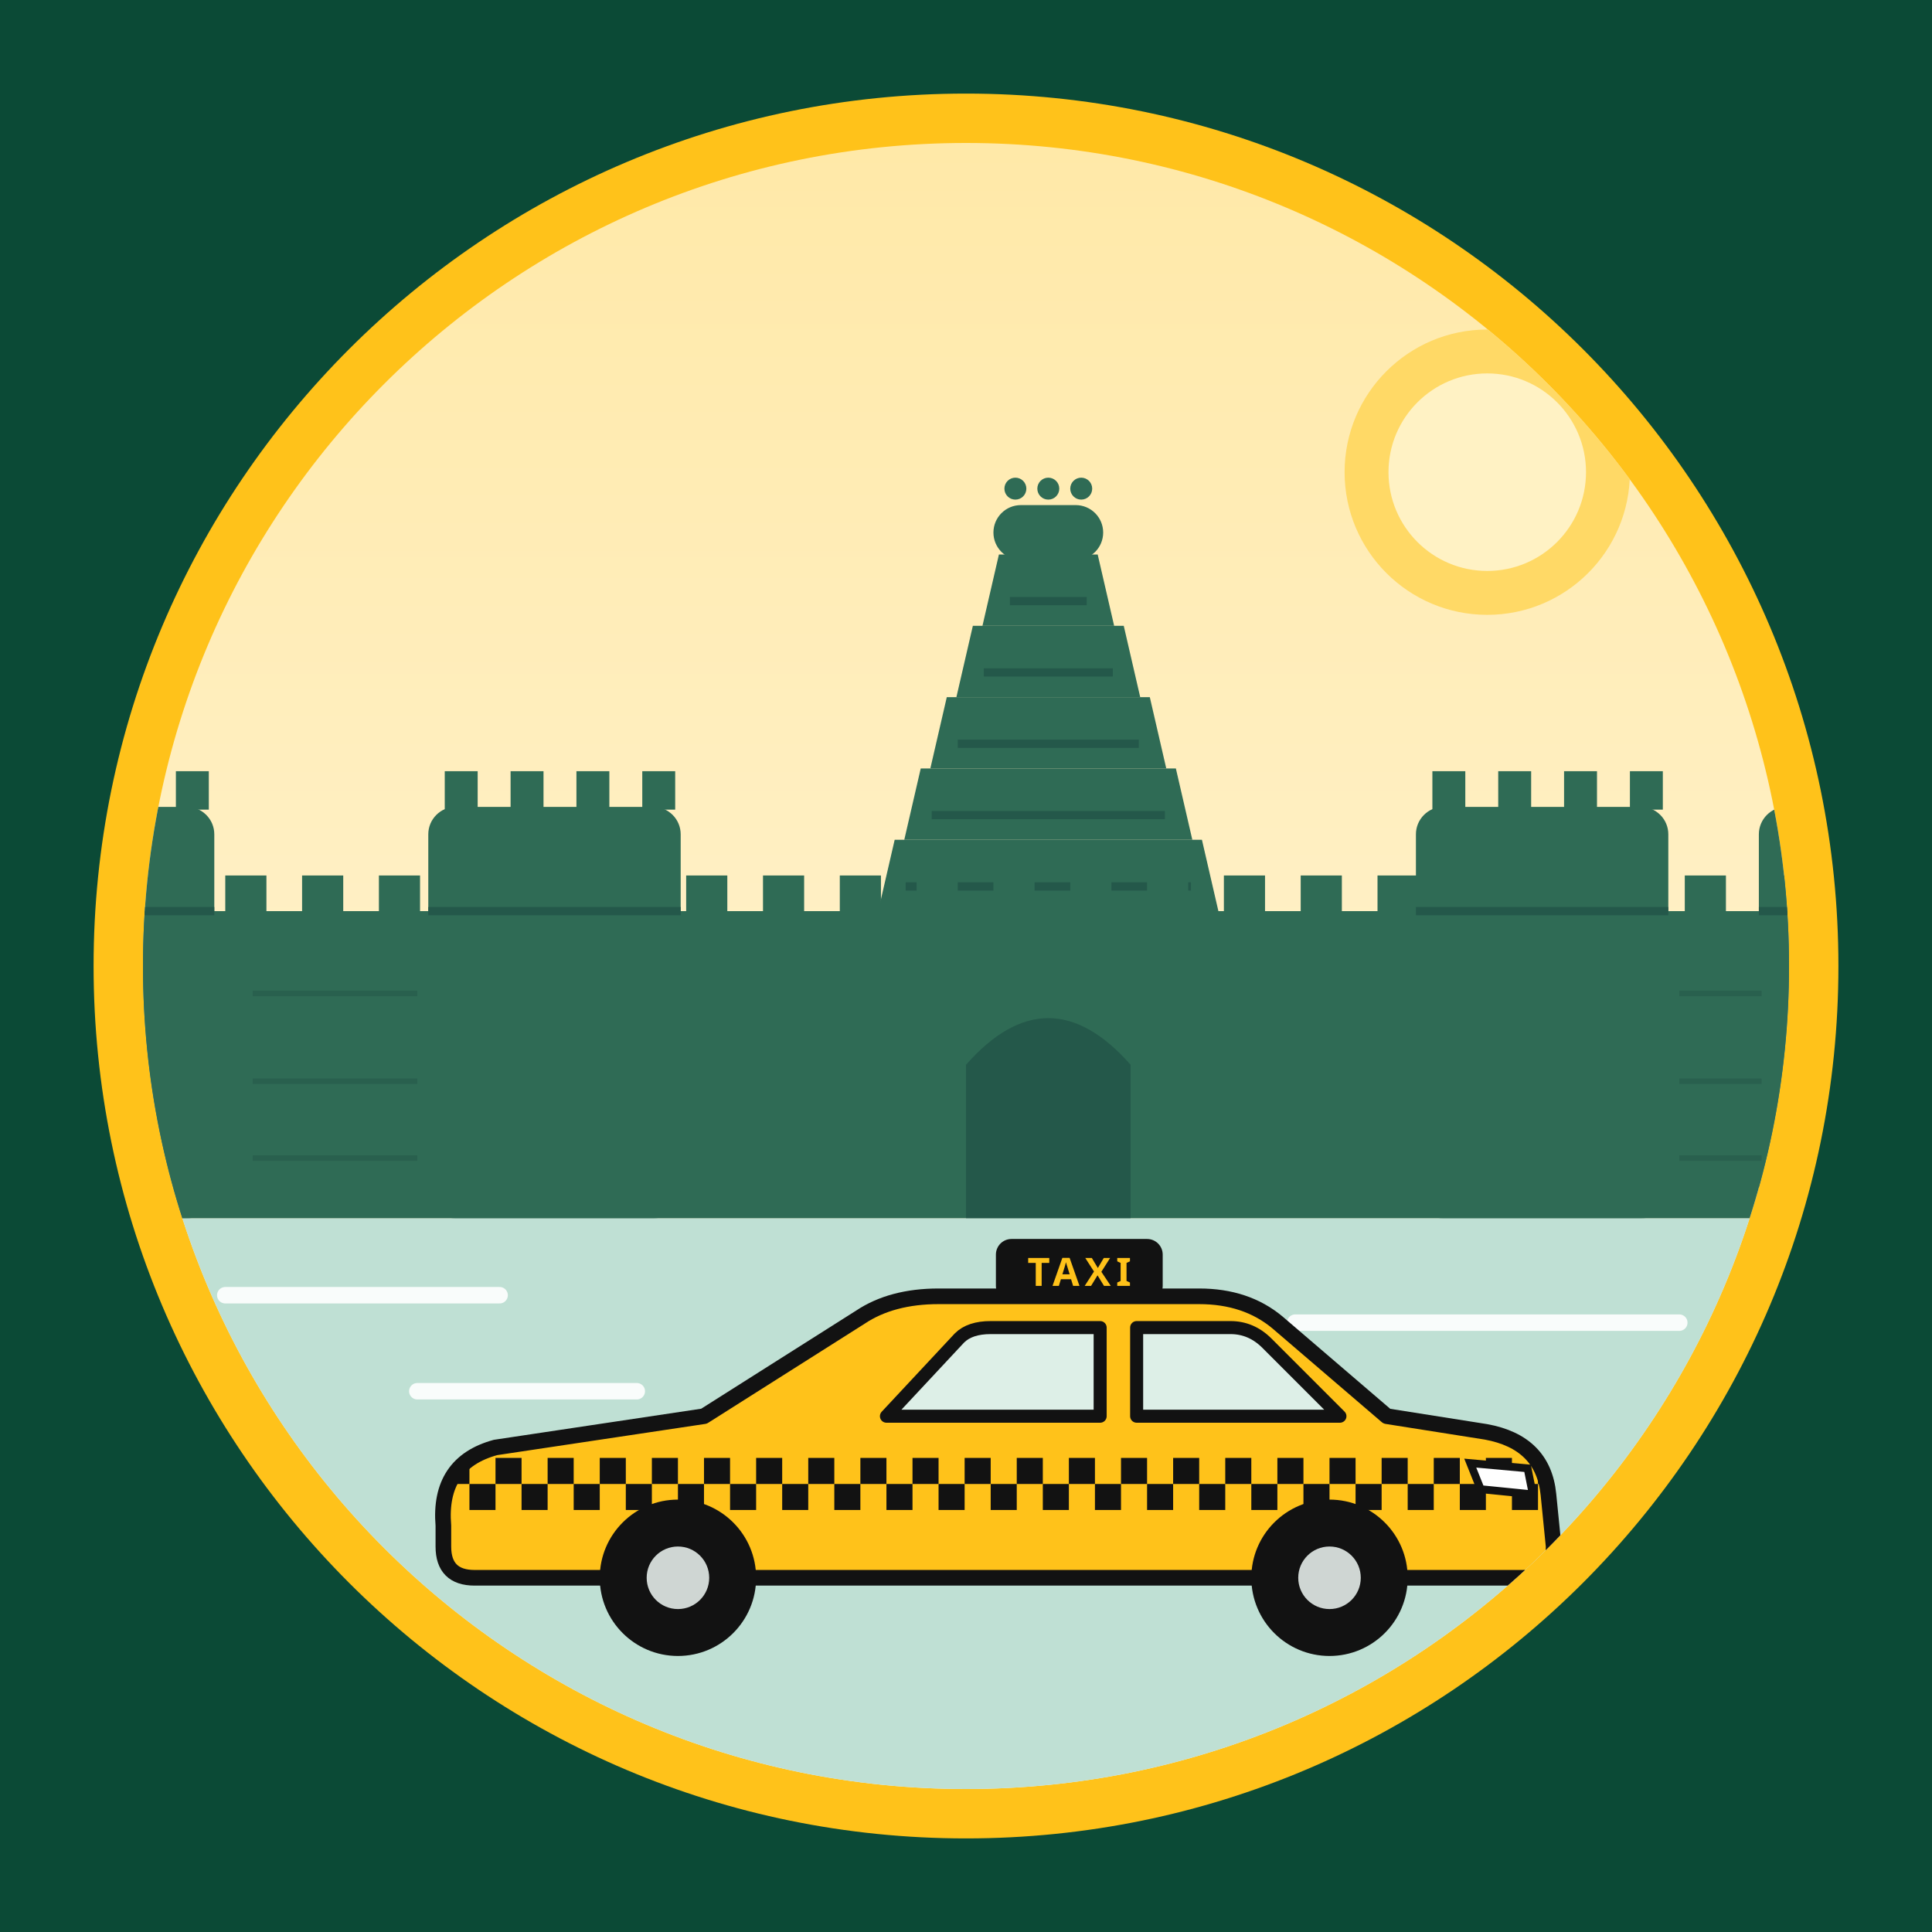
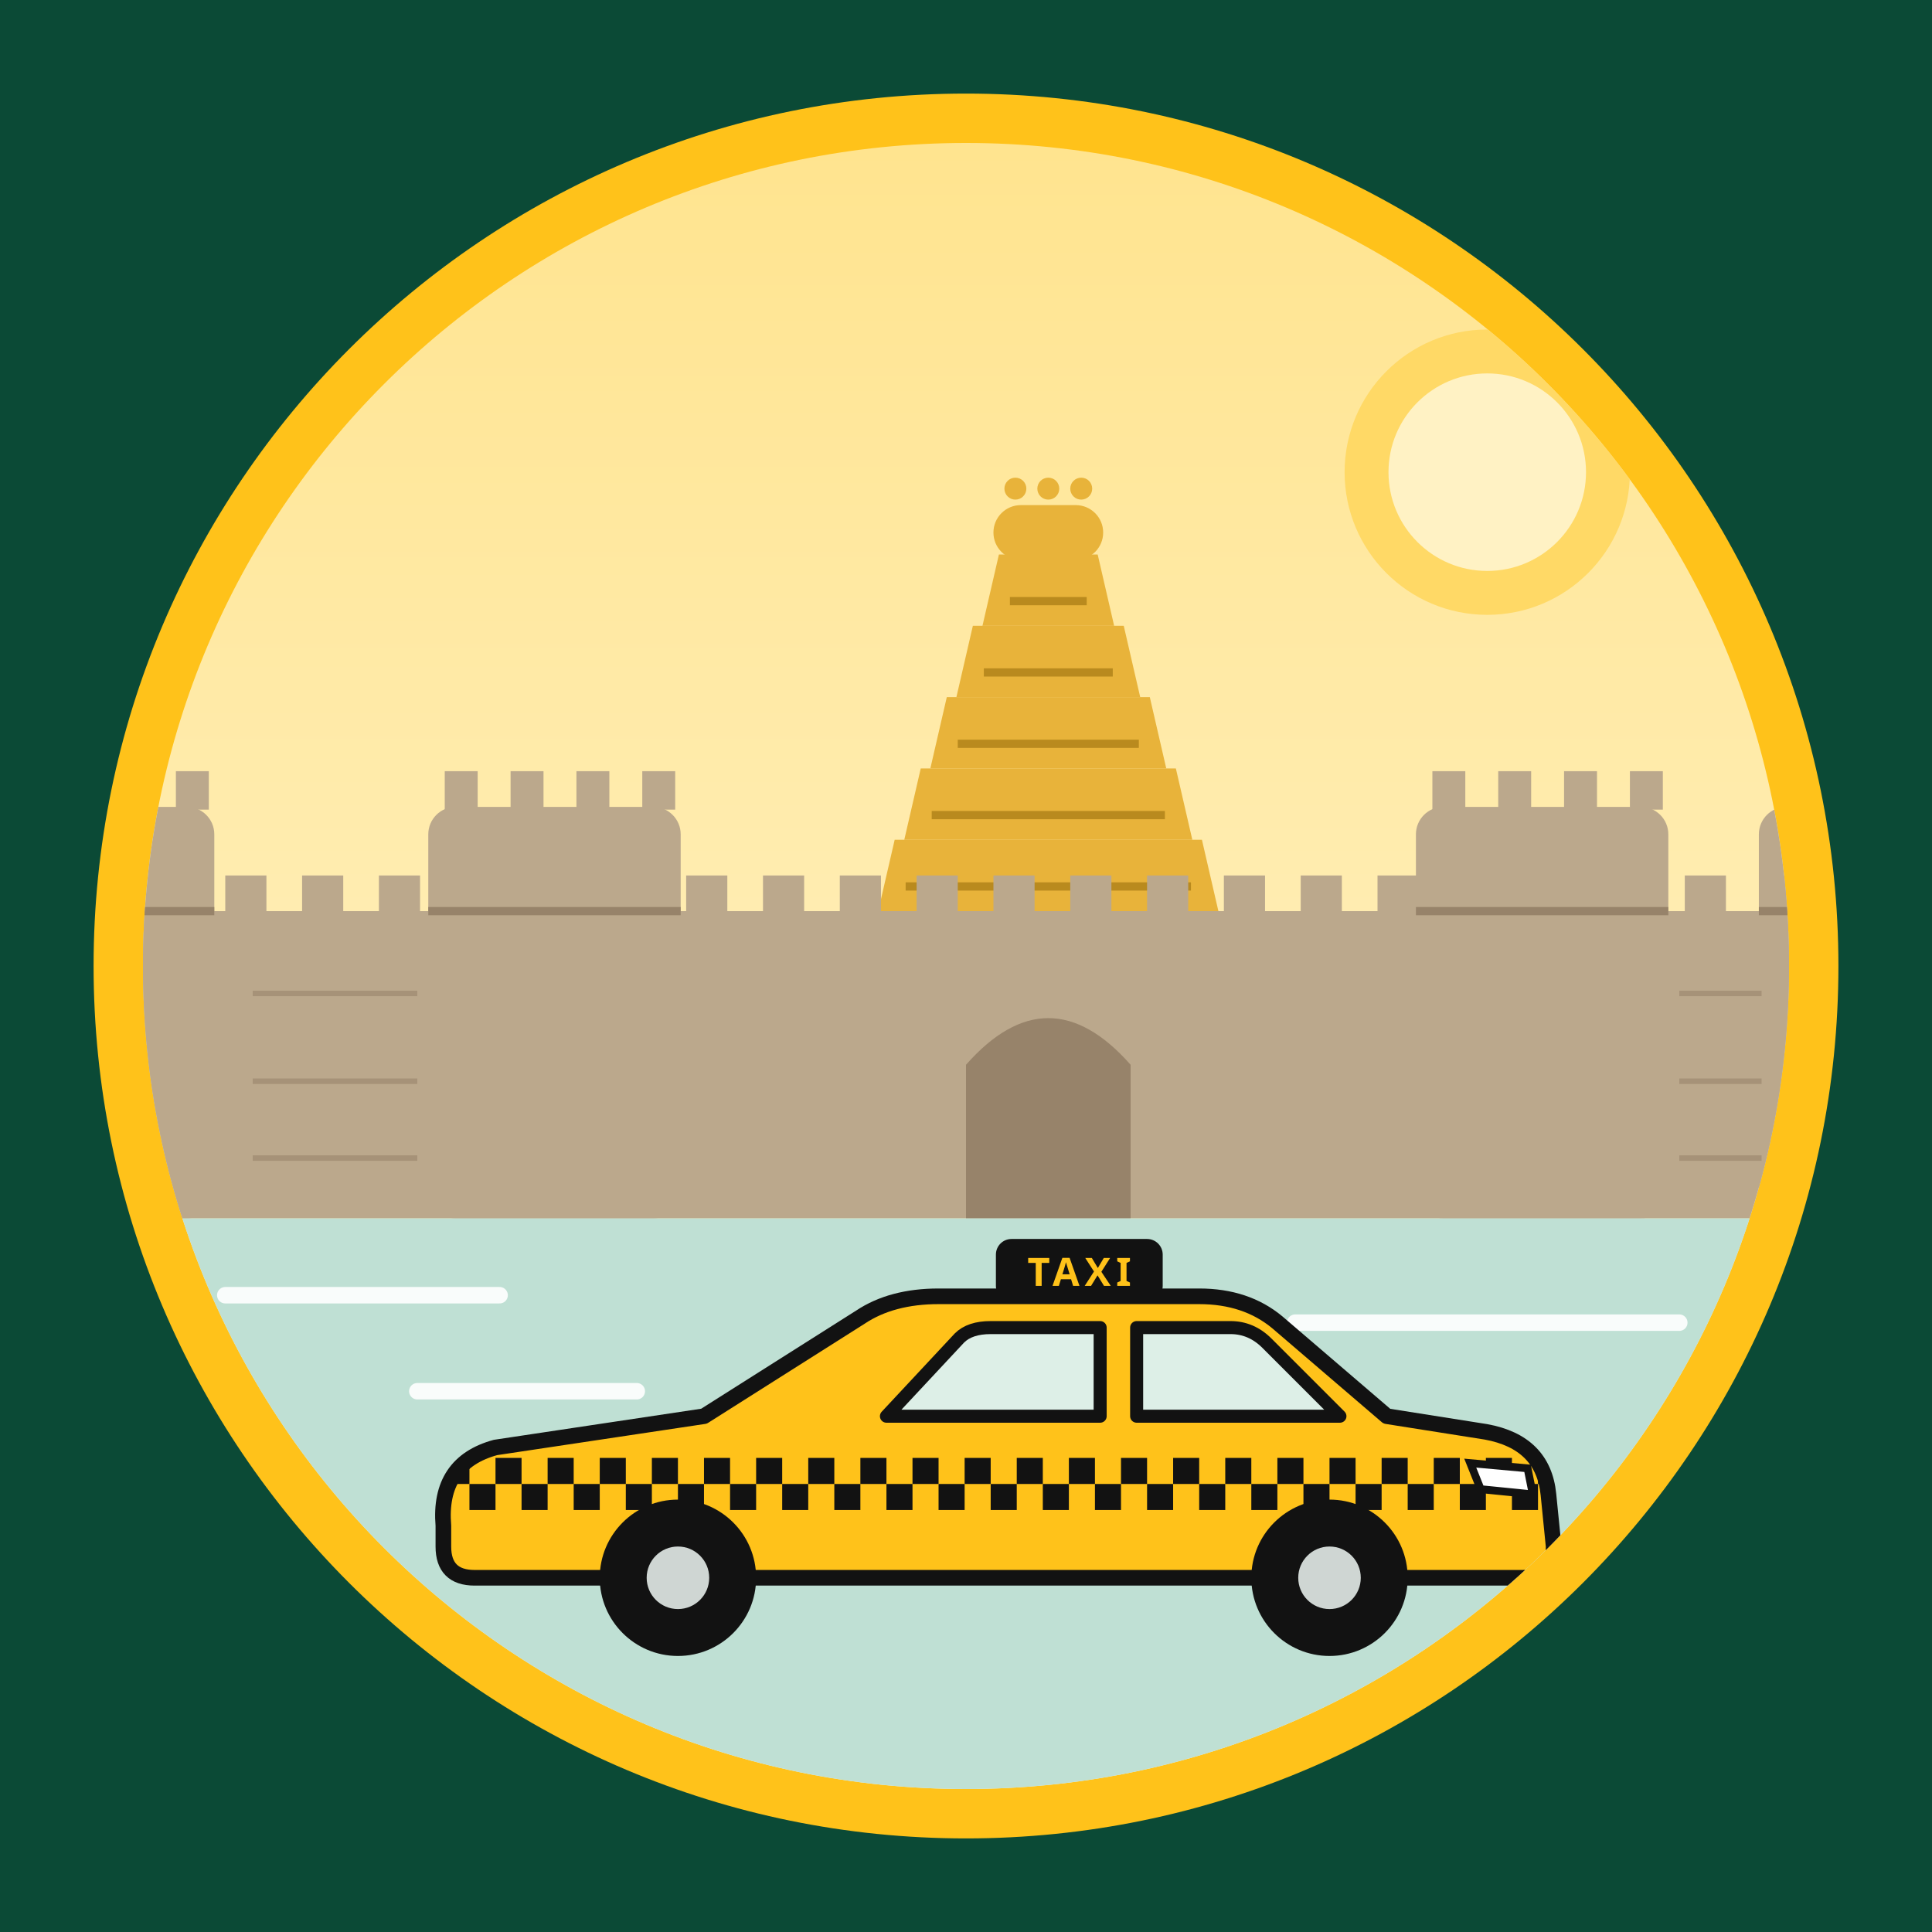
<svg xmlns="http://www.w3.org/2000/svg" viewBox="0 0 1000 1000">
  <rect width="1000" height="1000" fill="#0B4A36" />
  <g transform="translate(500 500) scale(1.42) translate(-500 -380)">
    <defs>
      <style>@font-face{font-family:Baloo;src:url(file:///tmp/fnt/fontsource-baloo-thambi-2-5.3.0/files/baloo-thambi-2-tamil-800-normal.woff2)}</style>
    </defs>
    <defs>
      <linearGradient id="sky" x1="0" y1="0" x2="0" y2="1">
-         <stop offset="0" stop-color="#FFE9A8" />
-         <stop offset="1" stop-color="#FFF7E3" />
+         <stop offset="0" stop-color="#FFE48F" />
+         <stop offset="1" stop-color="#FFF6D6" />
      </linearGradient>
      <clipPath id="cc">
        <circle cx="500" cy="380" r="300" />
      </clipPath>
    </defs>
    <circle cx="500" cy="380" r="318" fill="#FFC21A" />
    <circle cx="500" cy="380" r="300" fill="url(#sky)" />
    <g clip-path="url(#cc)">
      <circle cx="690" cy="200" r="52" fill="#FFD966" />
      <circle cx="690" cy="200" r="36" fill="#FFF2C4" />
      <g transform="translate(100 210)">
-         <path d="M368.0 150 L374.0 124 L486.0 124 L492.0 150Z" fill="#2F6B55" />
-         <line x1="378.0" y1="141" x2="482.0" y2="141" stroke="#24584A" stroke-width="3" />
-         <path d="M377.5 124 L383.5 98 L476.5 98 L482.5 124Z" fill="#2F6B55" />
-         <line x1="387.5" y1="115" x2="472.5" y2="115" stroke="#24584A" stroke-width="3" />
-         <path d="M387.0 98 L393.0 72 L467.0 72 L473.0 98Z" fill="#2F6B55" />
-         <line x1="397.0" y1="89" x2="463.0" y2="89" stroke="#24584A" stroke-width="3" />
-         <path d="M396.5 72 L402.5 46 L457.5 46 L463.5 72Z" fill="#2F6B55" />
-         <line x1="406.5" y1="63" x2="453.5" y2="63" stroke="#24584A" stroke-width="3" />
-         <path d="M406.0 46 L412.0 20 L448.0 20 L454.0 46Z" fill="#2F6B55" />
-         <line x1="416.0" y1="37" x2="444.0" y2="37" stroke="#24584A" stroke-width="3" />
-         <rect x="410" y="2" width="40" height="20" rx="10" fill="#2F6B55" />
-         <circle cx="418" cy="-4" r="4" fill="#2F6B55" />
-         <circle cx="430" cy="-4" r="4" fill="#2F6B55" />
-         <circle cx="442" cy="-4" r="4" fill="#2F6B55" />
-         <rect x="40" y="150" width="720" height="112" fill="#2F6B55" />
-         <rect x="46" y="137" width="15" height="14" fill="#2F6B55" />
-         <rect x="74" y="137" width="15" height="14" fill="#2F6B55" />
-         <rect x="102" y="137" width="15" height="14" fill="#2F6B55" />
-         <rect x="130" y="137" width="15" height="14" fill="#2F6B55" />
-         <rect x="158" y="137" width="15" height="14" fill="#2F6B55" />
-         <rect x="186" y="137" width="15" height="14" fill="#2F6B55" />
-         <rect x="214" y="137" width="15" height="14" fill="#2F6B55" />
-         <rect x="242" y="137" width="15" height="14" fill="#2F6B55" />
-         <rect x="270" y="137" width="15" height="14" fill="#2F6B55" />
-         <rect x="298" y="137" width="15" height="14" fill="#2F6B55" />
-         <rect x="326" y="137" width="15" height="14" fill="#2F6B55" />
-         <rect x="354" y="137" width="15" height="14" fill="#2F6B55" />
-         <rect x="382" y="137" width="15" height="14" fill="#2F6B55" />
-         <rect x="410" y="137" width="15" height="14" fill="#2F6B55" />
-         <rect x="438" y="137" width="15" height="14" fill="#2F6B55" />
-         <rect x="466" y="137" width="15" height="14" fill="#2F6B55" />
-         <rect x="494" y="137" width="15" height="14" fill="#2F6B55" />
-         <rect x="522" y="137" width="15" height="14" fill="#2F6B55" />
-         <rect x="550" y="137" width="15" height="14" fill="#2F6B55" />
-         <rect x="578" y="137" width="15" height="14" fill="#2F6B55" />
-         <rect x="606" y="137" width="15" height="14" fill="#2F6B55" />
-         <rect x="634" y="137" width="15" height="14" fill="#2F6B55" />
-         <rect x="662" y="137" width="15" height="14" fill="#2F6B55" />
-         <rect x="690" y="137" width="15" height="14" fill="#2F6B55" />
-         <rect x="718" y="137" width="15" height="14" fill="#2F6B55" />
-         <rect x="746" y="137" width="15" height="14" fill="#2F6B55" />
-         <rect x="34" y="112" width="92" height="150" rx="10" fill="#2F6B55" />
-         <rect x="40" y="99" width="12" height="14" fill="#2F6B55" />
-         <rect x="64" y="99" width="12" height="14" fill="#2F6B55" />
-         <rect x="88" y="99" width="12" height="14" fill="#2F6B55" />
-         <rect x="112" y="99" width="12" height="14" fill="#2F6B55" />
-         <line x1="34" y1="150" x2="126" y2="150" stroke="#24584A" stroke-width="3" />
-         <rect x="204" y="112" width="92" height="150" rx="10" fill="#2F6B55" />
-         <rect x="210" y="99" width="12" height="14" fill="#2F6B55" />
-         <rect x="234" y="99" width="12" height="14" fill="#2F6B55" />
-         <rect x="258" y="99" width="12" height="14" fill="#2F6B55" />
-         <rect x="282" y="99" width="12" height="14" fill="#2F6B55" />
-         <line x1="204" y1="150" x2="296" y2="150" stroke="#24584A" stroke-width="3" />
-         <rect x="564" y="112" width="92" height="150" rx="10" fill="#2F6B55" />
-         <rect x="570" y="99" width="12" height="14" fill="#2F6B55" />
-         <rect x="594" y="99" width="12" height="14" fill="#2F6B55" />
-         <rect x="618" y="99" width="12" height="14" fill="#2F6B55" />
-         <rect x="642" y="99" width="12" height="14" fill="#2F6B55" />
-         <line x1="564" y1="150" x2="656" y2="150" stroke="#24584A" stroke-width="3" />
-         <rect x="689" y="112" width="92" height="150" rx="10" fill="#2F6B55" />
-         <rect x="695" y="99" width="12" height="14" fill="#2F6B55" />
-         <rect x="719" y="99" width="12" height="14" fill="#2F6B55" />
-         <rect x="743" y="99" width="12" height="14" fill="#2F6B55" />
-         <rect x="767" y="99" width="12" height="14" fill="#2F6B55" />
-         <line x1="689" y1="150" x2="781" y2="150" stroke="#24584A" stroke-width="3" />
-         <path d="M400 262 L400 206 Q430 172 460 206 L460 262Z" fill="#24584A" />
-         <line x1="140" y1="180" x2="200" y2="180" stroke="#24584A" stroke-width="2" opacity=".6" />
-         <line x1="660" y1="180" x2="690" y2="180" stroke="#24584A" stroke-width="2" opacity=".6" />
-         <line x1="140" y1="212" x2="200" y2="212" stroke="#24584A" stroke-width="2" opacity=".6" />
-         <line x1="660" y1="212" x2="690" y2="212" stroke="#24584A" stroke-width="2" opacity=".6" />
-         <line x1="140" y1="240" x2="200" y2="240" stroke="#24584A" stroke-width="2" opacity=".6" />
-         <line x1="660" y1="240" x2="690" y2="240" stroke="#24584A" stroke-width="2" opacity=".6" />
+         <path d="M368.0 150 L374.0 124 L486.0 124 L492.0 150Z" fill="#E8B33A" />
+         <line x1="378.0" y1="141" x2="482.0" y2="141" stroke="#B98A1E" stroke-width="3" />
+         <path d="M377.5 124 L383.5 98 L476.5 98 L482.5 124Z" fill="#E8B33A" />
+         <line x1="387.5" y1="115" x2="472.5" y2="115" stroke="#B98A1E" stroke-width="3" />
+         <path d="M387.0 98 L393.0 72 L467.0 72 L473.0 98Z" fill="#E8B33A" />
+         <line x1="397.0" y1="89" x2="463.0" y2="89" stroke="#B98A1E" stroke-width="3" />
+         <path d="M396.5 72 L402.5 46 L457.5 46 L463.5 72Z" fill="#E8B33A" />
+         <line x1="406.5" y1="63" x2="453.5" y2="63" stroke="#B98A1E" stroke-width="3" />
+         <path d="M406.0 46 L412.0 20 L448.0 20 L454.0 46Z" fill="#E8B33A" />
+         <line x1="416.0" y1="37" x2="444.0" y2="37" stroke="#B98A1E" stroke-width="3" />
+         <rect x="410" y="2" width="40" height="20" rx="10" fill="#E8B33A" />
+         <circle cx="418" cy="-4" r="4" fill="#E8B33A" />
+         <circle cx="430" cy="-4" r="4" fill="#E8B33A" />
+         <circle cx="442" cy="-4" r="4" fill="#E8B33A" />
+         <rect x="40" y="150" width="720" height="112" fill="#BBA88C" />
+         <rect x="46" y="137" width="15" height="14" fill="#BBA88C" />
+         <rect x="74" y="137" width="15" height="14" fill="#BBA88C" />
+         <rect x="102" y="137" width="15" height="14" fill="#BBA88C" />
+         <rect x="130" y="137" width="15" height="14" fill="#BBA88C" />
+         <rect x="158" y="137" width="15" height="14" fill="#BBA88C" />
+         <rect x="186" y="137" width="15" height="14" fill="#BBA88C" />
+         <rect x="214" y="137" width="15" height="14" fill="#BBA88C" />
+         <rect x="242" y="137" width="15" height="14" fill="#BBA88C" />
+         <rect x="270" y="137" width="15" height="14" fill="#BBA88C" />
+         <rect x="298" y="137" width="15" height="14" fill="#BBA88C" />
+         <rect x="326" y="137" width="15" height="14" fill="#BBA88C" />
+         <rect x="354" y="137" width="15" height="14" fill="#BBA88C" />
+         <rect x="382" y="137" width="15" height="14" fill="#BBA88C" />
+         <rect x="410" y="137" width="15" height="14" fill="#BBA88C" />
+         <rect x="438" y="137" width="15" height="14" fill="#BBA88C" />
+         <rect x="466" y="137" width="15" height="14" fill="#BBA88C" />
+         <rect x="494" y="137" width="15" height="14" fill="#BBA88C" />
+         <rect x="522" y="137" width="15" height="14" fill="#BBA88C" />
+         <rect x="550" y="137" width="15" height="14" fill="#BBA88C" />
+         <rect x="578" y="137" width="15" height="14" fill="#BBA88C" />
+         <rect x="606" y="137" width="15" height="14" fill="#BBA88C" />
+         <rect x="634" y="137" width="15" height="14" fill="#BBA88C" />
+         <rect x="662" y="137" width="15" height="14" fill="#BBA88C" />
+         <rect x="690" y="137" width="15" height="14" fill="#BBA88C" />
+         <rect x="718" y="137" width="15" height="14" fill="#BBA88C" />
+         <rect x="746" y="137" width="15" height="14" fill="#BBA88C" />
+         <rect x="34" y="112" width="92" height="150" rx="10" fill="#BBA88C" />
+         <rect x="40" y="99" width="12" height="14" fill="#BBA88C" />
+         <rect x="64" y="99" width="12" height="14" fill="#BBA88C" />
+         <rect x="88" y="99" width="12" height="14" fill="#BBA88C" />
+         <rect x="112" y="99" width="12" height="14" fill="#BBA88C" />
+         <line x1="34" y1="150" x2="126" y2="150" stroke="#97836A" stroke-width="3" />
+         <rect x="204" y="112" width="92" height="150" rx="10" fill="#BBA88C" />
+         <rect x="210" y="99" width="12" height="14" fill="#BBA88C" />
+         <rect x="234" y="99" width="12" height="14" fill="#BBA88C" />
+         <rect x="258" y="99" width="12" height="14" fill="#BBA88C" />
+         <rect x="282" y="99" width="12" height="14" fill="#BBA88C" />
+         <line x1="204" y1="150" x2="296" y2="150" stroke="#97836A" stroke-width="3" />
+         <rect x="564" y="112" width="92" height="150" rx="10" fill="#BBA88C" />
+         <rect x="570" y="99" width="12" height="14" fill="#BBA88C" />
+         <rect x="594" y="99" width="12" height="14" fill="#BBA88C" />
+         <rect x="618" y="99" width="12" height="14" fill="#BBA88C" />
+         <rect x="642" y="99" width="12" height="14" fill="#BBA88C" />
+         <line x1="564" y1="150" x2="656" y2="150" stroke="#97836A" stroke-width="3" />
+         <rect x="689" y="112" width="92" height="150" rx="10" fill="#BBA88C" />
+         <rect x="695" y="99" width="12" height="14" fill="#BBA88C" />
+         <rect x="719" y="99" width="12" height="14" fill="#BBA88C" />
+         <rect x="743" y="99" width="12" height="14" fill="#BBA88C" />
+         <rect x="767" y="99" width="12" height="14" fill="#BBA88C" />
+         <line x1="689" y1="150" x2="781" y2="150" stroke="#97836A" stroke-width="3" />
+         <path d="M400 262 L400 206 Q430 172 460 206 L460 262Z" fill="#97836A" />
+         <line x1="140" y1="180" x2="200" y2="180" stroke="#97836A" stroke-width="2" opacity=".6" />
+         <line x1="660" y1="180" x2="690" y2="180" stroke="#97836A" stroke-width="2" opacity=".6" />
+         <line x1="140" y1="212" x2="200" y2="212" stroke="#97836A" stroke-width="2" opacity=".6" />
+         <line x1="660" y1="212" x2="690" y2="212" stroke="#97836A" stroke-width="2" opacity=".6" />
+         <line x1="140" y1="240" x2="200" y2="240" stroke="#97836A" stroke-width="2" opacity=".6" />
+         <line x1="660" y1="240" x2="690" y2="240" stroke="#97836A" stroke-width="2" opacity=".6" />
      </g>
      <rect x="150" y="472" width="700" height="230" fill="#BFE0D4" />
      <g stroke="#FFFFFF" stroke-width="6" stroke-linecap="round" opacity=".9">
        <line x1="230" y1="500" x2="330" y2="500" />
        <line x1="620" y1="510" x2="760" y2="510" />
        <line x1="300" y1="535" x2="380" y2="535" />
      </g>
      <g transform="translate(300 470) scale(.95)">
        <defs>
          <clipPath id="k1">
            <path d="M10 120 Q8 96 30 90 L110 78 L170 40 Q182 32 200 32 L300 32 Q318 32 330 42 L372 78 L410 84 Q432 88 434 108 L436 128 Q436 140 424 140 L22 140 Q10 140 10 128Z" />
          </clipPath>
        </defs>
        <rect x="222" y="10" width="64" height="24" rx="6" fill="#121212" />
        <text x="254" y="28" text-anchor="middle" font-family="Poppins" font-weight="700" font-size="15" letter-spacing="2" fill="#FFC21A">TAXI</text>
        <path d="M10 120 Q8 96 30 90 L110 78 L170 40 Q182 32 200 32 L300 32 Q318 32 330 42 L372 78 L410 84 Q432 88 434 108 L436 128 Q436 140 424 140 L22 140 Q10 140 10 128Z" fill="#FFC21A" stroke="#121212" stroke-width="6" stroke-linejoin="round" />
        <path d="M180 78 L208 48 Q212 44 220 44 L262 44 L262 78Z" fill="#DDEFE7" stroke="#121212" stroke-width="5" stroke-linejoin="round" />
        <path d="M276 44 L312 44 Q320 44 326 50 L354 78 L276 78Z" fill="#DDEFE7" stroke="#121212" stroke-width="5" stroke-linejoin="round" />
        <g clip-path="url(#k1)">
          <rect x="10" y="94" width="10" height="10" fill="#121212" />
          <rect x="20" y="104" width="10" height="10" fill="#121212" />
          <rect x="30" y="94" width="10" height="10" fill="#121212" />
          <rect x="40" y="104" width="10" height="10" fill="#121212" />
          <rect x="50" y="94" width="10" height="10" fill="#121212" />
          <rect x="60" y="104" width="10" height="10" fill="#121212" />
          <rect x="70" y="94" width="10" height="10" fill="#121212" />
          <rect x="80" y="104" width="10" height="10" fill="#121212" />
          <rect x="90" y="94" width="10" height="10" fill="#121212" />
          <rect x="100" y="104" width="10" height="10" fill="#121212" />
          <rect x="110" y="94" width="10" height="10" fill="#121212" />
          <rect x="120" y="104" width="10" height="10" fill="#121212" />
          <rect x="130" y="94" width="10" height="10" fill="#121212" />
          <rect x="140" y="104" width="10" height="10" fill="#121212" />
          <rect x="150" y="94" width="10" height="10" fill="#121212" />
          <rect x="160" y="104" width="10" height="10" fill="#121212" />
          <rect x="170" y="94" width="10" height="10" fill="#121212" />
          <rect x="180" y="104" width="10" height="10" fill="#121212" />
          <rect x="190" y="94" width="10" height="10" fill="#121212" />
          <rect x="200" y="104" width="10" height="10" fill="#121212" />
          <rect x="210" y="94" width="10" height="10" fill="#121212" />
          <rect x="220" y="104" width="10" height="10" fill="#121212" />
          <rect x="230" y="94" width="10" height="10" fill="#121212" />
          <rect x="240" y="104" width="10" height="10" fill="#121212" />
          <rect x="250" y="94" width="10" height="10" fill="#121212" />
          <rect x="260" y="104" width="10" height="10" fill="#121212" />
          <rect x="270" y="94" width="10" height="10" fill="#121212" />
          <rect x="280" y="104" width="10" height="10" fill="#121212" />
          <rect x="290" y="94" width="10" height="10" fill="#121212" />
          <rect x="300" y="104" width="10" height="10" fill="#121212" />
          <rect x="310" y="94" width="10" height="10" fill="#121212" />
          <rect x="320" y="104" width="10" height="10" fill="#121212" />
          <rect x="330" y="94" width="10" height="10" fill="#121212" />
          <rect x="340" y="104" width="10" height="10" fill="#121212" />
          <rect x="350" y="94" width="10" height="10" fill="#121212" />
          <rect x="360" y="104" width="10" height="10" fill="#121212" />
          <rect x="370" y="94" width="10" height="10" fill="#121212" />
          <rect x="380" y="104" width="10" height="10" fill="#121212" />
          <rect x="390" y="94" width="10" height="10" fill="#121212" />
          <rect x="400" y="104" width="10" height="10" fill="#121212" />
          <rect x="410" y="94" width="10" height="10" fill="#121212" />
          <rect x="420" y="104" width="10" height="10" fill="#121212" />
          <rect x="430" y="94" width="10" height="10" fill="#121212" />
        </g>
        <path d="M404 96 L426 98 L428 108 L408 106Z" fill="#FFFFFF" stroke="#121212" stroke-width="3" />
        <circle cx="100" cy="140" r="30" fill="#121212" />
        <circle cx="100" cy="140" r="12" fill="#cfd6d3" />
        <circle cx="350" cy="140" r="30" fill="#121212" />
        <circle cx="350" cy="140" r="12" fill="#cfd6d3" />
      </g>
    </g>
  </g>
</svg>
